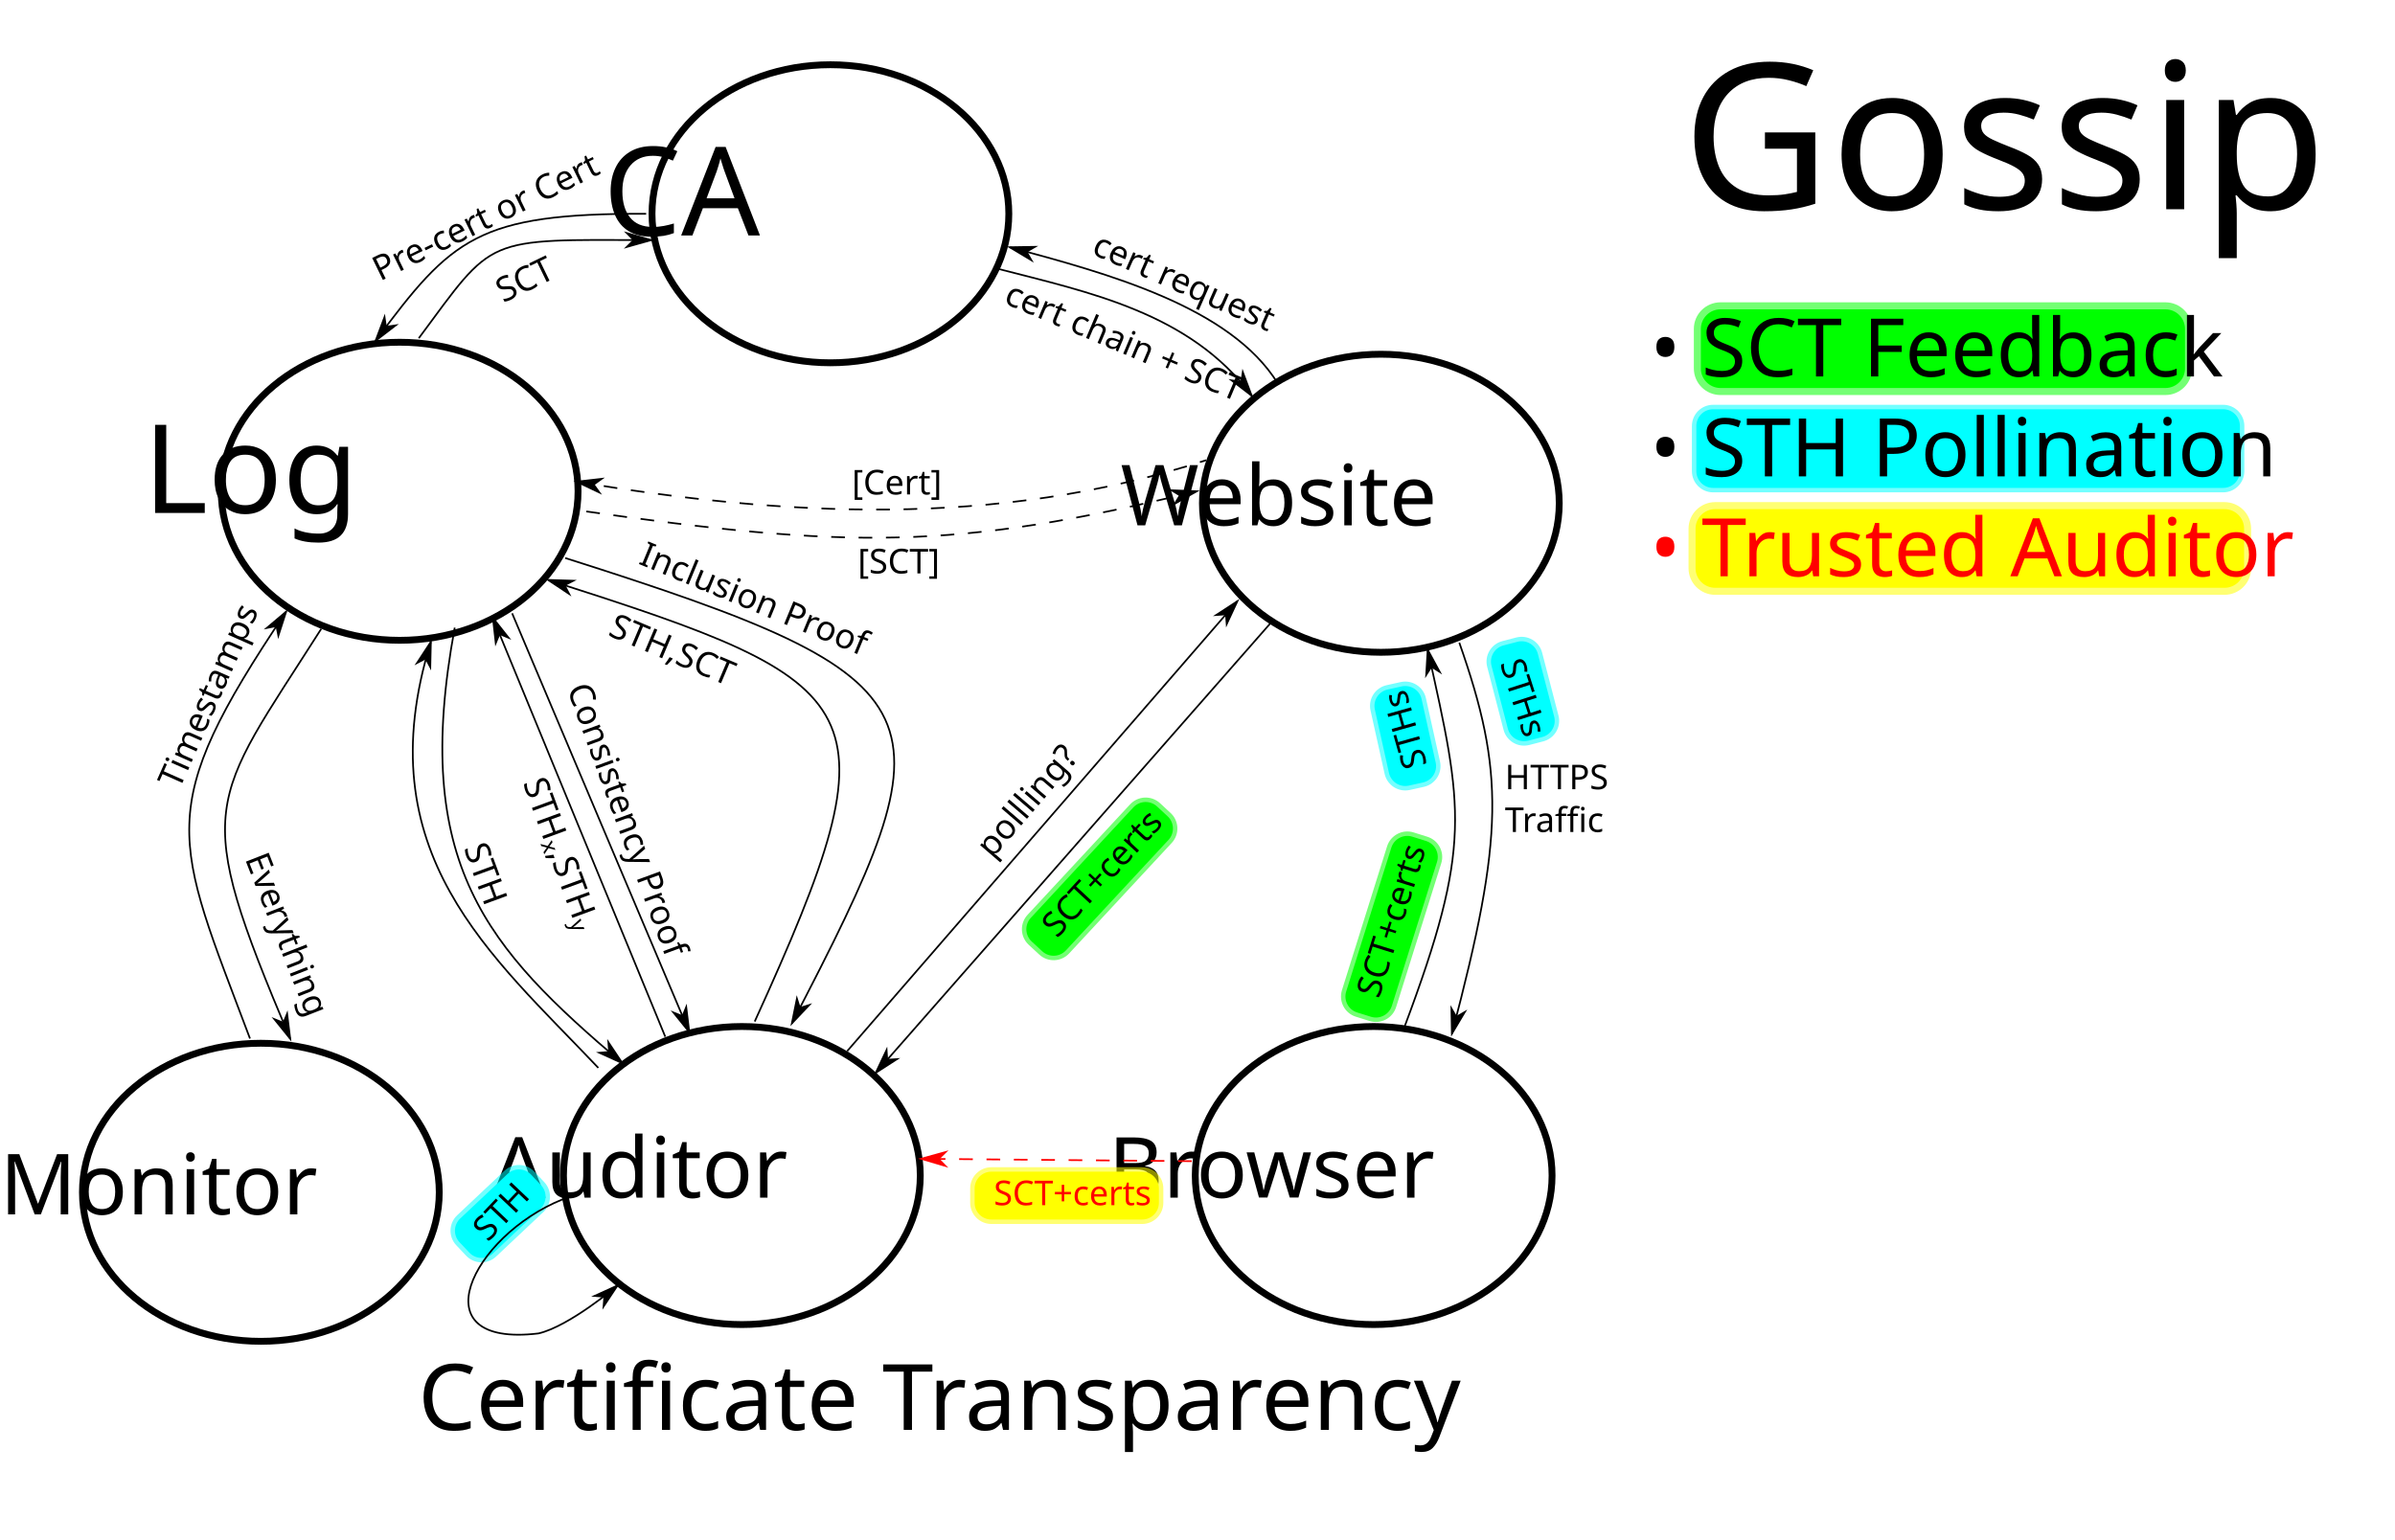
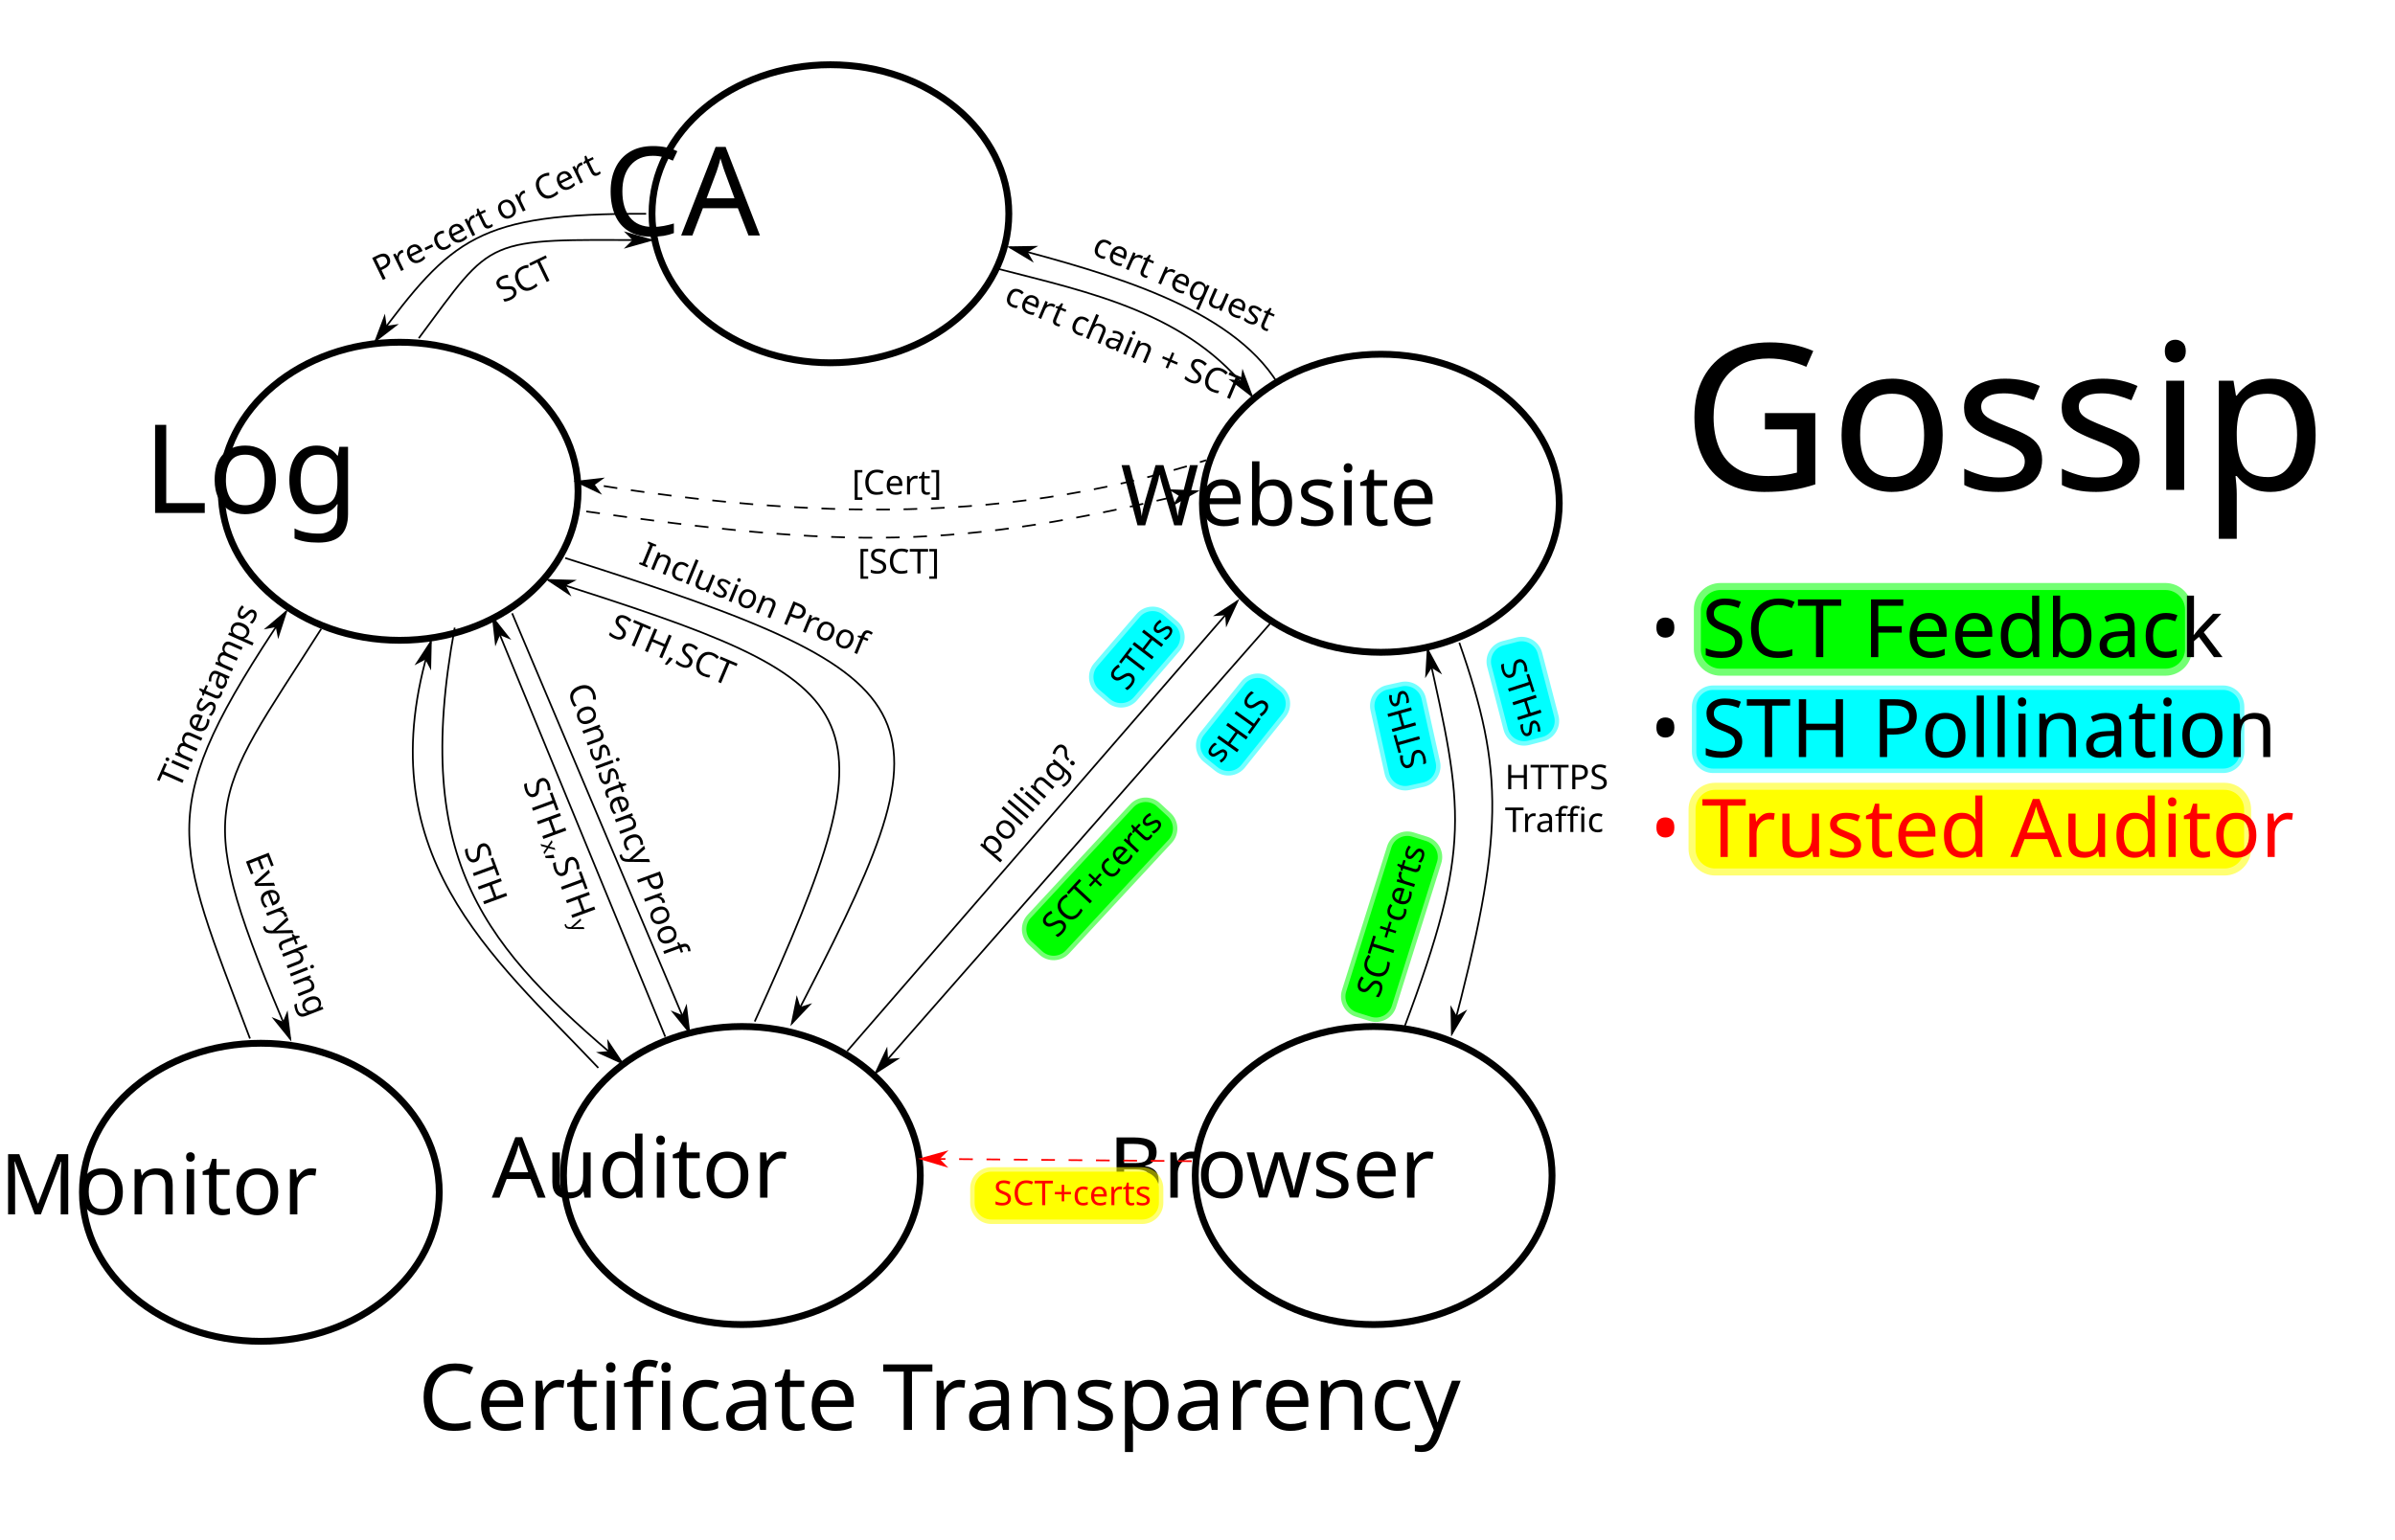
<svg xmlns="http://www.w3.org/2000/svg" xmlns:ns1="https://launchpad.net/jessyink" width="1400" height="900" viewBox="0 0 1400 900" id="svg2" version="1.1">
  <defs id="defs4">
    <marker orient="auto" refY="0" refX="0" id="marker4630" style="overflow:visible">
      <path id="path4632" d="M 0,0 5,-5 -12.5,0 5,5 0,0 Z" style="fill:#000000;fill-opacity:1;fill-rule:evenodd;stroke:#000000;stroke-width:1pt;stroke-opacity:1" transform="matrix(0.8,0,0,0.8,10,0)" />
    </marker>
    <marker orient="auto" refY="0" refX="0" id="marker4458" style="overflow:visible">
      <path id="path4460" d="M 0,0 5,-5 -12.5,0 5,5 0,0 Z" style="fill:#000000;fill-opacity:1;fill-rule:evenodd;stroke:#000000;stroke-width:1pt;stroke-opacity:1" transform="matrix(0.8,0,0,0.8,10,0)" />
    </marker>
    <marker style="overflow:visible" id="marker5396" refX="0" refY="0" orient="auto">
      <path transform="matrix(-0.8,0,0,-0.8,-10,0)" style="fill:#000000;fill-opacity:1;fill-rule:evenodd;stroke:#000000;stroke-width:1pt;stroke-opacity:1" d="M 0,0 5,-5 -12.5,0 5,5 0,0 Z" id="path5398" />
    </marker>
    <marker orient="auto" refY="0" refX="0" id="marker5134" style="overflow:visible">
      <path id="path5136" d="M 0,0 5,-5 -12.5,0 5,5 0,0 Z" style="fill:#000000;fill-opacity:1;fill-rule:evenodd;stroke:#000000;stroke-width:1pt;stroke-opacity:1" transform="matrix(-0.8,0,0,-0.8,-10,0)" />
    </marker>
    <marker orient="auto" refY="0" refX="0" id="marker4432" style="overflow:visible">
      <path id="path4434" d="M 0,0 5,-5 -12.5,0 5,5 0,0 Z" style="fill:#ff0000;fill-opacity:1;fill-rule:evenodd;stroke:#ff0000;stroke-width:1pt;stroke-opacity:1" transform="matrix(-0.8,0,0,-0.8,-10,0)" />
    </marker>
    <marker orient="auto" refY="0" refX="0" id="marker13492" style="overflow:visible">
      <path id="path13494" d="M 0,0 5,-5 -12.5,0 5,5 0,0 Z" style="fill:#000000;fill-opacity:1;fill-rule:evenodd;stroke:#000000;stroke-width:1pt;stroke-opacity:1" transform="matrix(0.8,0,0,0.8,10,0)" />
    </marker>
    <marker orient="auto" refY="0" refX="0" id="marker13434" style="overflow:visible">
      <path id="path13436" d="M 0,0 5,-5 -12.5,0 5,5 0,0 Z" style="fill:#000000;fill-opacity:1;fill-rule:evenodd;stroke:#000000;stroke-width:1pt;stroke-opacity:1" transform="matrix(0.8,0,0,0.8,10,0)" />
    </marker>
    <marker style="overflow:visible" id="marker11035" refX="0" refY="0" orient="auto">
      <path transform="matrix(0.8,0,0,0.8,10,0)" style="fill:#000000;fill-opacity:1;fill-rule:evenodd;stroke:#000000;stroke-width:1pt;stroke-opacity:1" d="M 0,0 5,-5 -12.5,0 5,5 0,0 Z" id="path11037" />
-     </marker>
-     <marker style="overflow:visible" id="marker10917" refX="0" refY="0" orient="auto">
-       <path transform="matrix(-0.8,0,0,-0.8,-10,0)" style="fill:#000000;fill-opacity:1;fill-rule:evenodd;stroke:#000000;stroke-width:1pt;stroke-opacity:1" d="M 0,0 5,-5 -12.5,0 5,5 0,0 Z" id="path10919" />
    </marker>
    <marker orient="auto" refY="0" refX="0" id="marker9071" style="overflow:visible">
      <path id="path9073" d="M 0,0 5,-5 -12.5,0 5,5 0,0 Z" style="fill:#000000;fill-opacity:1;fill-rule:evenodd;stroke:#000000;stroke-width:1pt;stroke-opacity:1" transform="matrix(-0.8,0,0,-0.8,-10,0)" />
    </marker>
    <marker orient="auto" refY="0" refX="0" id="Arrow1Lend" style="overflow:visible">
      <path id="path4292" d="M 0,0 5,-5 -12.5,0 5,5 0,0 Z" style="fill:#000000;fill-opacity:1;fill-rule:evenodd;stroke:#000000;stroke-width:1pt;stroke-opacity:1" transform="matrix(-0.8,0,0,-0.8,-10,0)" />
    </marker>
    <marker orient="auto" refY="0" refX="0" id="marker8909" style="overflow:visible">
      <path id="path8911" d="M 0,0 5,-5 -12.5,0 5,5 0,0 Z" style="fill:#000000;fill-opacity:1;fill-rule:evenodd;stroke:#000000;stroke-width:1pt;stroke-opacity:1" transform="matrix(0.8,0,0,0.8,10,0)" />
    </marker>
    <marker orient="auto" refY="0" refX="0" id="marker8629" style="overflow:visible">
      <path id="path8631" d="M 0,0 5,-5 -12.5,0 5,5 0,0 Z" style="fill:#000000;fill-opacity:1;fill-rule:evenodd;stroke:#000000;stroke-width:1pt;stroke-opacity:1" transform="matrix(0.8,0,0,0.8,10,0)" />
    </marker>
    <marker style="overflow:visible" id="marker8565" refX="0" refY="0" orient="auto">
      <path transform="matrix(0.8,0,0,0.8,10,0)" style="fill:#000000;fill-opacity:1;fill-rule:evenodd;stroke:#000000;stroke-width:1pt;stroke-opacity:1" d="M 0,0 5,-5 -12.5,0 5,5 0,0 Z" id="path8567" />
    </marker>
    <marker orient="auto" refY="0" refX="0" id="marker7327" style="overflow:visible">
      <path id="path7329" d="M 0,0 5,-5 -12.5,0 5,5 0,0 Z" style="fill:#000000;fill-opacity:1;fill-rule:evenodd;stroke:#000000;stroke-width:1pt;stroke-opacity:1" transform="matrix(0.8,0,0,0.8,10,0)" />
    </marker>
    <marker style="overflow:visible" id="marker4589" refX="0" refY="0" orient="auto">
      <path transform="matrix(0.8,0,0,0.8,10,0)" style="fill:#000000;fill-opacity:1;fill-rule:evenodd;stroke:#000000;stroke-width:1pt;stroke-opacity:1" d="M 0,0 5,-5 -12.5,0 5,5 0,0 Z" id="path4591" />
    </marker>
    <marker orient="auto" refY="0" refX="0" id="Arrow1Lstart" style="overflow:visible">
      <path id="path4289" d="M 0,0 5,-5 -12.5,0 5,5 0,0 Z" style="fill:#000000;fill-opacity:1;fill-rule:evenodd;stroke:#000000;stroke-width:1pt;stroke-opacity:1" transform="matrix(0.8,0,0,0.8,10,0)" />
    </marker>
    <marker style="overflow:visible" id="marker4589-8" refX="0" refY="0" orient="auto">
      <path transform="matrix(0.8,0,0,0.8,10,0)" style="fill:#000000;fill-opacity:1;fill-rule:evenodd;stroke:#000000;stroke-width:1pt;stroke-opacity:1" d="M 0,0 5,-5 -12.5,0 5,5 0,0 Z" id="path4591-3" />
    </marker>
    <marker style="overflow:visible" id="marker4589-8-7" refX="0" refY="0" orient="auto">
      <path transform="matrix(0.8,0,0,0.8,10,0)" style="fill:#000000;fill-opacity:1;fill-rule:evenodd;stroke:#000000;stroke-width:1pt;stroke-opacity:1" d="M 0,0 5,-5 -12.5,0 5,5 0,0 Z" id="path4591-3-7" />
    </marker>
    <marker style="overflow:visible" id="marker4589-8-1" refX="0" refY="0" orient="auto">
      <path transform="matrix(0.8,0,0,0.8,10,0)" style="fill:#000000;fill-opacity:1;fill-rule:evenodd;stroke:#000000;stroke-width:1pt;stroke-opacity:1" d="M 0,0 5,-5 -12.5,0 5,5 0,0 Z" id="path4591-3-3" />
    </marker>
    <marker style="overflow:visible" id="marker8565-5" refX="0" refY="0" orient="auto">
      <path transform="matrix(0.8,0,0,0.8,10,0)" style="fill:#000000;fill-opacity:1;fill-rule:evenodd;stroke:#000000;stroke-width:1pt;stroke-opacity:1" d="M 0,0 5,-5 -12.5,0 5,5 0,0 Z" id="path8567-5" />
    </marker>
    <marker orient="auto" refY="0" refX="0" id="marker8629-8" style="overflow:visible">
      <path id="path8631-3" d="M 0,0 5,-5 -12.5,0 5,5 0,0 Z" style="fill:#000000;fill-opacity:1;fill-rule:evenodd;stroke:#000000;stroke-width:1pt;stroke-opacity:1" transform="matrix(0.8,0,0,0.8,10,0)" />
    </marker>
  </defs>
  <g ns1:masterSlide="masterSlide" id="layer1" transform="translate(0,-152.3622)" style="display:inline">
    <g id="g11791">
      <g transform="translate(-278.3825,-5.595629)" id="g4180">
        <ellipse style="opacity:1;fill:none;fill-opacity:1;stroke:#000000;stroke-width:4;stroke-linecap:round;stroke-linejoin:miter;stroke-miterlimit:4;stroke-dasharray:none;stroke-dashoffset:0;stroke-opacity:1" id="path3374" cx="512" cy="445.219" rx="104.286" ry="87.143" />
        <text xml:space="preserve" style="font-style:normal;font-variant:normal;font-weight:normal;font-stretch:normal;font-size:72.197px;line-height:125%;font-family:'Linux Biolinum O';-inkscape-font-specification:'Linux Biolinum O';text-align:center;letter-spacing:0px;word-spacing:0px;text-anchor:middle;fill:#000000;fill-opacity:1;stroke:none;stroke-width:1px;stroke-linecap:butt;stroke-linejoin:miter;stroke-opacity:1" x="509.475" y="457.911" id="text3376">
          <tspan id="tspan3378" x="509.475" y="457.911">Log</tspan>
        </text>
      </g>
      <g transform="translate(-359.5191,404.3013)" id="g4180-8">
        <ellipse style="opacity:1;fill:none;fill-opacity:1;stroke:#000000;stroke-width:4;stroke-linecap:round;stroke-linejoin:miter;stroke-miterlimit:4;stroke-dasharray:none;stroke-dashoffset:0;stroke-opacity:1" id="path3374-1" cx="512" cy="445.219" rx="104.286" ry="87.143" />
        <text xml:space="preserve" style="font-style:normal;font-variant:normal;font-weight:normal;font-stretch:normal;font-size:49.298px;line-height:125%;font-family:'Linux Biolinum O';-inkscape-font-specification:'Linux Biolinum O';text-align:center;letter-spacing:0px;word-spacing:0px;text-anchor:middle;fill:#000000;fill-opacity:1;stroke:none;stroke-width:1px;stroke-linecap:butt;stroke-linejoin:miter;stroke-opacity:1" x="509.996" y="458.14" id="text3376-9">
          <tspan id="tspan3378-0" x="509.996" y="458.14">Monitor</tspan>
        </text>
      </g>
      <g transform="translate(-78.3388,394.509)" id="g4180-8-3">
        <ellipse style="opacity:1;fill:none;fill-opacity:1;stroke:#000000;stroke-width:4;stroke-linecap:round;stroke-linejoin:miter;stroke-miterlimit:4;stroke-dasharray:none;stroke-dashoffset:0;stroke-opacity:1" id="path3374-1-4" cx="512" cy="445.219" rx="104.286" ry="87.143" />
        <text xml:space="preserve" style="font-style:normal;font-variant:normal;font-weight:normal;font-stretch:normal;font-size:49.298px;line-height:125%;font-family:'Linux Biolinum O';-inkscape-font-specification:'Linux Biolinum O';text-align:center;letter-spacing:0px;word-spacing:0px;text-anchor:middle;fill:#000000;fill-opacity:1;stroke:none;stroke-width:1px;stroke-linecap:butt;stroke-linejoin:miter;stroke-opacity:1" x="509.996" y="458.14" id="text3376-9-3">
          <tspan id="tspan3378-0-9" x="509.996" y="458.14">Auditor</tspan>
        </text>
      </g>
      <g transform="translate(290.9727,394.509)" id="g4180-8-3-3">
        <ellipse style="opacity:1;fill:none;fill-opacity:1;stroke:#000000;stroke-width:4;stroke-linecap:round;stroke-linejoin:miter;stroke-miterlimit:4;stroke-dasharray:none;stroke-dashoffset:0;stroke-opacity:1" id="path3374-1-4-8" cx="512" cy="445.219" rx="104.286" ry="87.143" />
        <text xml:space="preserve" style="font-style:normal;font-variant:normal;font-weight:normal;font-stretch:normal;font-size:49.298px;line-height:125%;font-family:'Linux Biolinum O';-inkscape-font-specification:'Linux Biolinum O';text-align:center;letter-spacing:0px;word-spacing:0px;text-anchor:middle;fill:#000000;fill-opacity:1;stroke:none;stroke-width:1px;stroke-linecap:butt;stroke-linejoin:miter;stroke-opacity:1" x="509.996" y="458.14" id="text3376-9-3-0">
          <tspan id="tspan3378-0-9-3" x="509.996" y="458.14">Browser</tspan>
        </text>
      </g>
      <g transform="translate(295.1694,1.416084)" id="g4180-8-3-3-4">
        <ellipse style="opacity:1;fill:none;fill-opacity:1;stroke:#000000;stroke-width:4;stroke-linecap:round;stroke-linejoin:miter;stroke-miterlimit:4;stroke-dasharray:none;stroke-dashoffset:0;stroke-opacity:1" id="path3374-1-4-8-4" cx="512" cy="445.219" rx="104.286" ry="87.143" />
        <text xml:space="preserve" style="font-style:normal;font-variant:normal;font-weight:normal;font-stretch:normal;font-size:49.298px;line-height:125%;font-family:'Linux Biolinum O';-inkscape-font-specification:'Linux Biolinum O';text-align:center;letter-spacing:0px;word-spacing:0px;text-anchor:middle;fill:#000000;fill-opacity:1;stroke:none;stroke-width:1px;stroke-linecap:butt;stroke-linejoin:miter;stroke-opacity:1" x="509.996" y="458.14" id="text3376-9-3-0-5">
          <tspan id="tspan3378-0-9-3-4" x="509.996" y="458.14">Website</tspan>
        </text>
      </g>
      <path id="path4281" d="m 337.137,434.045 c 119.971,19.894 244.27,27.635 367.913,-12.59" style="fill:none;fill-rule:evenodd;stroke:#000000;stroke-width:1;stroke-linecap:butt;stroke-linejoin:miter;stroke-miterlimit:4;stroke-dasharray:8;stroke-dashoffset:0;stroke-opacity:1;marker-start:url(#marker4458)" />
      <path id="path4283" d="m 699.454,439.641 c -141.793,34.604 -203.784,33.588 -360.918,11.191" style="fill:none;fill-rule:evenodd;stroke:#000000;stroke-width:1;stroke-linecap:butt;stroke-linejoin:miter;stroke-miterlimit:4;stroke-dasharray:8;stroke-dashoffset:0;stroke-opacity:1;marker-start:url(#Arrow1Lstart)" />
      <path id="path4281-5" d="M 146.121,759.622 C 101.728,641.528 88.957,626.694 167.203,510.099" style="fill:none;fill-rule:evenodd;stroke:#000000;stroke-width:1px;stroke-linecap:butt;stroke-linejoin:miter;stroke-opacity:1;marker-end:url(#Arrow1Lend)" />
      <path id="path4281-5-4" d="M 187.755,520.101 C 122.233,623.199 111.13,621.6 169.598,759.67" style="fill:none;fill-rule:evenodd;stroke:#000000;stroke-width:1px;stroke-linecap:butt;stroke-linejoin:miter;stroke-opacity:1;marker-end:url(#marker9071)" />
      <path id="path4281-5-2" d="m 848.745,756.685 c 30.621,-115.951 30.734,-153.129 4.295,-228.54" style="fill:none;fill-rule:evenodd;stroke:#000000;stroke-width:1px;stroke-linecap:butt;stroke-linejoin:miter;stroke-opacity:1;marker-start:url(#marker4589-8-1)" />
      <path style="fill:none;fill-rule:evenodd;stroke:#000000;stroke-width:1px;stroke-linecap:butt;stroke-linejoin:miter;stroke-opacity:1;marker-start:url(#marker7327)" d="m 834.583,532.382 c 20.65,92.846 26.217,114.321 -13.623,220.523" id="path7325" />
      <path id="path8555" d="M 288.175,513.783 388.896,758.592" style="fill:none;fill-rule:evenodd;stroke:#000000;stroke-width:1px;stroke-linecap:butt;stroke-linejoin:miter;stroke-opacity:1;marker-start:url(#marker8629)" />
      <path id="path8557" d="M 402.885,755.794 299.366,510.985" style="fill:none;fill-rule:evenodd;stroke:#000000;stroke-width:1px;stroke-linecap:butt;stroke-linejoin:miter;stroke-opacity:1;marker-start:url(#marker8565)" />
      <text id="text8693" y="613.844" x="879.675" style="font-style:normal;font-variant:normal;font-weight:normal;font-stretch:normal;font-size:20px;line-height:125%;font-family:'Linux Biolinum O';-inkscape-font-specification:'Linux Biolinum O';text-align:start;letter-spacing:0px;word-spacing:0px;text-anchor:start;fill:#000000;fill-opacity:1;stroke:none;stroke-width:1px;stroke-linecap:butt;stroke-linejoin:miter;stroke-opacity:1" xml:space="preserve">
        <tspan y="613.844" x="879.675" id="tspan8695">HTTPS</tspan>
        <tspan id="tspan8697" y="638.844" x="879.675">Traffic</tspan>
        <tspan y="663.844" x="879.675" id="tspan5444" />
      </text>
      <text id="text8699" y="441.477" x="498.011" style="font-style:normal;font-variant:normal;font-weight:normal;font-stretch:normal;font-size:20px;line-height:125%;font-family:'Linux Biolinum O';-inkscape-font-specification:'Linux Biolinum O';text-align:start;letter-spacing:0px;word-spacing:0px;text-anchor:start;fill:#000000;fill-opacity:1;stroke:none;stroke-width:1px;stroke-linecap:butt;stroke-linejoin:miter;stroke-opacity:1" xml:space="preserve">
        <tspan y="441.477" x="498.011" id="tspan8701">[Cert]</tspan>
      </text>
      <text id="text8703" y="487.641" x="501.41" style="font-style:normal;font-variant:normal;font-weight:normal;font-stretch:normal;font-size:20px;line-height:125%;font-family:'Linux Biolinum O';-inkscape-font-specification:'Linux Biolinum O';text-align:start;letter-spacing:0px;word-spacing:0px;text-anchor:start;fill:#000000;fill-opacity:1;stroke:none;stroke-width:1px;stroke-linecap:butt;stroke-linejoin:miter;stroke-opacity:1" xml:space="preserve">
        <tspan y="487.641" x="501.41" id="tspan8705">[SCT]</tspan>
      </text>
      <text transform="matrix(0.4056687,-0.9140202,0.9140202,0.4056687,0,0)" id="text9327" y="344.981" x="-519.074" style="font-style:normal;font-variant:normal;font-weight:normal;font-stretch:normal;font-size:20px;line-height:125%;font-family:'Linux Biolinum O';-inkscape-font-specification:'Linux Biolinum O';text-align:start;letter-spacing:0px;word-spacing:0px;text-anchor:start;fill:#000000;fill-opacity:1;stroke:none;stroke-width:1px;stroke-linecap:butt;stroke-linejoin:miter;stroke-opacity:1" xml:space="preserve">
        <tspan y="344.981" x="-519.074" id="tspan9329">Timestamps</tspan>
      </text>
      <text transform="matrix(0.364715,0.9311192,-0.9311192,0.364715,0,0)" id="text9331" y="105.45" x="661.486" style="font-style:normal;font-variant:normal;font-weight:normal;font-stretch:normal;font-size:20px;line-height:125%;font-family:'Linux Biolinum O';-inkscape-font-specification:'Linux Biolinum O';text-align:start;letter-spacing:0px;word-spacing:0px;text-anchor:start;fill:#000000;fill-opacity:1;stroke:none;stroke-width:1px;stroke-linecap:butt;stroke-linejoin:miter;stroke-opacity:1" xml:space="preserve">
        <tspan id="tspan9339" y="105.45" x="661.486">Everything</tspan>
      </text>
      <path id="path8555-5" d="m 251.823,527.767 c -38.276,123.526 35.471,183.039 97.924,249.005" style="fill:none;fill-rule:evenodd;stroke:#000000;stroke-width:1px;stroke-linecap:butt;stroke-linejoin:miter;stroke-opacity:1;marker-start:url(#marker8629-8)" />
      <path id="path8557-8" d="M 363.735,773.974 C 284.812,706.921 240.208,657.812 265.812,519.373" style="fill:none;fill-rule:evenodd;stroke:#000000;stroke-width:1px;stroke-linecap:butt;stroke-linejoin:miter;stroke-opacity:1;marker-start:url(#marker8565-5)" />
      <text transform="matrix(0.3445554,0.938766,-0.938766,0.3445554,0,0)" id="text10857" y="-31.055" x="701.949" style="font-style:normal;font-variant:normal;font-weight:normal;font-stretch:normal;font-size:20px;line-height:125%;font-family:'Linux Biolinum O';-inkscape-font-specification:'Linux Biolinum O';text-align:start;letter-spacing:0px;word-spacing:0px;text-anchor:start;fill:#000000;fill-opacity:1;stroke:none;stroke-width:1px;stroke-linecap:butt;stroke-linejoin:miter;stroke-opacity:1" xml:space="preserve">
        <tspan y="-31.055" x="701.949" id="tspan10859">STH</tspan>
      </text>
      <text transform="matrix(0.3445554,0.938766,-0.938766,0.3445554,0,0)" id="text10857-3" y="-76.663" x="678.027" style="font-style:normal;font-variant:normal;font-weight:normal;font-stretch:normal;font-size:20px;line-height:125%;font-family:'Linux Biolinum O';-inkscape-font-specification:'Linux Biolinum O';text-align:start;letter-spacing:0px;word-spacing:0px;text-anchor:start;fill:#000000;fill-opacity:1;stroke:none;stroke-width:1px;stroke-linecap:butt;stroke-linejoin:miter;stroke-opacity:1" xml:space="preserve">
        <tspan y="-76.663" x="678.027" id="tspan10859-6">STH<tspan id="tspan10881" style="font-size:65%;baseline-shift:sub">x</tspan>,STH<tspan id="tspan10879" style="font-size:65%;baseline-shift:sub">y</tspan>
        </tspan>
      </text>
      <text transform="matrix(0.3445554,0.938766,-0.938766,0.3445554,0,0)" id="text10857-3-0" y="-119.847" x="635.098" style="font-style:normal;font-variant:normal;font-weight:normal;font-stretch:normal;font-size:20px;line-height:125%;font-family:'Linux Biolinum O';-inkscape-font-specification:'Linux Biolinum O';text-align:start;letter-spacing:0px;word-spacing:0px;text-anchor:start;fill:#000000;fill-opacity:1;stroke:none;stroke-width:1px;stroke-linecap:butt;stroke-linejoin:miter;stroke-opacity:1" xml:space="preserve">
        <tspan y="-119.847" x="635.098" id="tspan10859-6-5">Consistency Proof</tspan>
      </text>
      <path id="path10907" d="m 320.493,491.499 c 190.971,61.047 205.523,71.811 120.68,258.175" style="fill:none;fill-rule:evenodd;stroke:#000000;stroke-width:1px;stroke-linecap:butt;stroke-linejoin:miter;stroke-opacity:1;marker-start:url(#marker11035)" />
      <path id="path10909" d="M 462.935,750.663 C 558.163,567.393 557.066,550.604 330.385,478.64" style="fill:none;fill-rule:evenodd;stroke:#000000;stroke-width:1px;stroke-linecap:butt;stroke-linejoin:miter;stroke-opacity:1;marker-start:url(#marker8909)" />
      <text transform="matrix(0.9209104,0.3897743,-0.3897743,0.9209104,0,0)" id="text11609" y="343.913" x="530.886" style="font-style:normal;font-variant:normal;font-weight:normal;font-stretch:normal;font-size:20px;line-height:125%;font-family:'Linux Biolinum O';-inkscape-font-specification:'Linux Biolinum O';text-align:start;letter-spacing:0px;word-spacing:0px;text-anchor:start;fill:#000000;fill-opacity:1;stroke:none;stroke-width:1px;stroke-linecap:butt;stroke-linejoin:miter;stroke-opacity:1" xml:space="preserve">
        <tspan y="343.913" x="530.886" id="tspan11611">STH,SCT</tspan>
      </text>
      <text transform="matrix(0.9244006,0.3814231,-0.3814231,0.9244006,0,0)" id="text11609-8" y="303.24" x="528.382" style="font-style:normal;font-variant:normal;font-weight:normal;font-stretch:normal;font-size:20px;line-height:125%;font-family:'Linux Biolinum O';-inkscape-font-specification:'Linux Biolinum O';text-align:start;letter-spacing:0px;word-spacing:0px;text-anchor:start;fill:#000000;fill-opacity:1;stroke:none;stroke-width:1px;stroke-linecap:butt;stroke-linejoin:miter;stroke-opacity:1" xml:space="preserve">
        <tspan y="303.24" x="528.382" id="tspan11611-1">Inclusion Proof</tspan>
      </text>
      <g id="g3458" transform="translate(-26.57924,-167.8689)">
        <ellipse ry="87.143" rx="104.286" cy="445.219" cx="512" id="ellipse3460" style="opacity:1;fill:none;fill-opacity:1;stroke:#000000;stroke-width:4;stroke-linecap:round;stroke-linejoin:miter;stroke-miterlimit:4;stroke-dasharray:none;stroke-dashoffset:0;stroke-opacity:1" />
        <text id="text3462" y="457.911" x="509.475" style="font-style:normal;font-variant:normal;font-weight:normal;font-stretch:normal;font-size:72.197px;line-height:125%;font-family:'Linux Biolinum O';-inkscape-font-specification:'Linux Biolinum O';text-align:center;letter-spacing:0px;word-spacing:0px;text-anchor:middle;fill:#000000;fill-opacity:1;stroke:none;stroke-width:1px;stroke-linecap:butt;stroke-linejoin:miter;stroke-opacity:1" xml:space="preserve">
          <tspan y="457.911" x="509.475" id="tspan3464">CA</tspan>
        </text>
      </g>
      <path style="fill:none;fill-rule:evenodd;stroke:#000000;stroke-width:1px;stroke-linecap:butt;stroke-linejoin:miter;stroke-opacity:1;marker-start:url(#marker4589)" d="M 219.628,351.51 C 264.059,291.666 279.243,277.024 377.705,277.368" id="path3466" />
      <path id="path3468" d="m 380.503,292.756 c -98.462,-0.343 -91.264,-2.489 -135.694,57.355" style="fill:none;fill-rule:evenodd;stroke:#000000;stroke-width:1px;stroke-linecap:butt;stroke-linejoin:miter;stroke-opacity:1;marker-start:url(#marker4589)" />
      <text xml:space="preserve" style="font-style:normal;font-variant:normal;font-weight:normal;font-stretch:normal;font-size:20px;line-height:125%;font-family:'Linux Biolinum O';-inkscape-font-specification:'Linux Biolinum O';text-align:start;letter-spacing:0px;word-spacing:0px;text-anchor:start;fill:#000000;fill-opacity:1;stroke:none;stroke-width:1px;stroke-linecap:butt;stroke-linejoin:miter;stroke-opacity:1" x="60.441" y="382.211" id="text3470" transform="matrix(0.8985095,-0.4389541,0.4389541,0.8985095,0,0)">
        <tspan id="tspan3472" x="60.441" y="382.211">Pre-cert or Cert</tspan>
      </text>
      <text xml:space="preserve" style="font-style:normal;font-variant:normal;font-weight:normal;font-stretch:normal;font-size:20px;line-height:125%;font-family:'Linux Biolinum O';-inkscape-font-specification:'Linux Biolinum O';text-align:start;letter-spacing:0px;word-spacing:0px;text-anchor:start;fill:#000000;fill-opacity:1;stroke:none;stroke-width:1px;stroke-linecap:butt;stroke-linejoin:miter;stroke-opacity:1" x="120.755" y="424.955" id="text3474" transform="matrix(0.8996639,-0.4365831,0.4365831,0.8996639,0,0)">
        <tspan id="tspan3476" x="120.755" y="424.955">SCT</tspan>
      </text>
      <path style="fill:none;fill-rule:evenodd;stroke:#000000;stroke-width:1px;stroke-linecap:butt;stroke-linejoin:miter;stroke-opacity:1;marker-start:url(#marker4589)" d="m 590.339,296.952 c 57.18,15.343 129.022,34.803 156.678,79.738" id="path3478" />
      <path id="path3480" d="M 731.628,383.685 C 695.617,335.178 636.128,323.196 583.344,309.542" style="fill:none;fill-rule:evenodd;stroke:#000000;stroke-width:1px;stroke-linecap:butt;stroke-linejoin:miter;stroke-opacity:1;marker-start:url(#marker4630)" />
      <text transform="matrix(0.9151029,0.4032205,-0.4032205,0.9151029,0,0)" id="text3482" y="17.983" x="704.546" style="font-style:normal;font-variant:normal;font-weight:normal;font-stretch:normal;font-size:20px;line-height:125%;font-family:'Linux Biolinum O';-inkscape-font-specification:'Linux Biolinum O';text-align:start;letter-spacing:0px;word-spacing:0px;text-anchor:start;fill:#000000;fill-opacity:1;stroke:none;stroke-width:1px;stroke-linecap:butt;stroke-linejoin:miter;stroke-opacity:1" xml:space="preserve">
        <tspan y="17.983" x="704.546" id="tspan3484">cert request</tspan>
      </text>
      <text xml:space="preserve" style="font-style:normal;font-variant:normal;font-weight:normal;font-stretch:normal;font-size:20px;line-height:125%;font-family:'Linux Biolinum O';-inkscape-font-specification:'Linux Biolinum O';text-align:start;letter-spacing:0px;word-spacing:0px;text-anchor:start;fill:#000000;fill-opacity:1;stroke:none;stroke-width:1px;stroke-linecap:butt;stroke-linejoin:miter;stroke-opacity:1" x="668.202" y="74.767" id="text3486" transform="matrix(0.9208593,0.3898951,-0.3898951,0.9208593,0,0)">
        <tspan id="tspan3488" x="668.202" y="74.767">cert chain + SCT</tspan>
      </text>
    </g>
    <text transform="translate(0,284.3622)" id="text12989" y="704.133" x="244.345" style="font-style:normal;font-variant:normal;font-weight:normal;font-stretch:normal;font-size:53.681px;line-height:125%;font-family:'Linux Biolinum O';-inkscape-font-specification:'Linux Biolinum O';text-align:start;letter-spacing:0px;word-spacing:0px;text-anchor:start;display:inline;fill:#000000;fill-opacity:1;stroke:none;stroke-width:1px;stroke-linecap:butt;stroke-linejoin:miter;stroke-opacity:1" xml:space="preserve">
      <tspan y="704.133" x="244.345" id="tspan12991">Certificate Transparency</tspan>
    </text>
  </g>
  <g id="layer8" style="display:inline">
-     <text transform="translate(0,-152.3622)" xml:space="preserve" style="font-style:normal;font-variant:normal;font-weight:normal;font-stretch:normal;font-size:119.136px;line-height:125%;font-family:'Linux Biolinum O';-inkscape-font-specification:'Linux Biolinum O';text-align:start;letter-spacing:0px;word-spacing:0px;text-anchor:start;display:inline;fill:#000000;fill-opacity:1;stroke:none;stroke-width:1px;stroke-linecap:butt;stroke-linejoin:miter;stroke-opacity:1" x="983.209" y="274.702" id="text5313">
-       <tspan id="tspan5315" x="983.209" y="274.702">Gossip</tspan>
+     <text xml:space="preserve" style="font-style:normal;font-variant:normal;font-weight:normal;font-stretch:normal;font-size:119.136px;line-height:125%;font-family:'Linux Biolinum O';-inkscape-font-specification:'Linux Biolinum O';text-align:start;letter-spacing:0px;word-spacing:0px;text-anchor:start;display:inline;fill:#000000;fill-opacity:1;stroke:none;stroke-width:1px;stroke-linecap:butt;stroke-linejoin:miter;stroke-opacity:1" x="983.209" y="286.461" id="text5313">
+       <tspan id="tspan5315" x="983.209" y="286.461">Gossip</tspan>
    </text>
  </g>
  <g style="display:inline" id="layer2" transform="translate(0,132)">
    <g id="g4971">
      <path id="path13208" d="M 495.213,482.623 723.235,219.628" style="fill:none;fill-rule:evenodd;stroke:#000000;stroke-width:1px;stroke-linecap:butt;stroke-linejoin:miter;stroke-opacity:1;marker-end:url(#marker5396)" />
      <path id="path13210" d="M 742.82,232.219 512,495.213" style="fill:none;fill-rule:evenodd;stroke:#000000;stroke-width:1px;stroke-linecap:butt;stroke-linejoin:miter;stroke-opacity:1;marker-end:url(#marker5134)" />
      <g transform="matrix(0.299323,-0.9541519,0.9541519,0.299323,190.8511,1188.803)" id="g4359">
        <rect style="opacity:1;fill:#00ff00;fill-opacity:1;stroke:#00ff00;stroke-width:5.2;stroke-linecap:round;stroke-linejoin:miter;stroke-miterlimit:4;stroke-dasharray:none;stroke-dashoffset:0;stroke-opacity:0.547" id="rect4357" width="107.716" height="27.978" x="875.716" y="346.929" rx="9.792" ry="9.792" />
        <text xml:space="preserve" style="font-style:normal;font-variant:normal;font-weight:normal;font-stretch:normal;font-size:20px;line-height:125%;font-family:'Linux Biolinum O';-inkscape-font-specification:'Linux Biolinum O';text-align:start;letter-spacing:0px;word-spacing:0px;text-anchor:start;fill:#000000;fill-opacity:1;stroke:none;stroke-width:1px;stroke-linecap:butt;stroke-linejoin:miter;stroke-opacity:1" x="886.907" y="366.514" id="text4353">
          <tspan id="tspan4355" x="886.907" y="366.514">SCT+certs</tspan>
        </text>
      </g>
      <g id="g4364" transform="matrix(0.6802104,-0.7330169,0.7330169,0.6802104,-254.0669,817.7948)">
        <rect ry="9.792" rx="9.792" y="346.929" x="875.716" height="27.978" width="107.716" id="rect4366" style="opacity:1;fill:#00ff00;fill-opacity:1;stroke:#00ff00;stroke-width:5.2;stroke-linecap:round;stroke-linejoin:miter;stroke-miterlimit:4;stroke-dasharray:none;stroke-dashoffset:0;stroke-opacity:0.547" />
        <text id="text4368" y="366.514" x="886.907" style="font-style:normal;font-variant:normal;font-weight:normal;font-stretch:normal;font-size:20px;line-height:125%;font-family:'Linux Biolinum O';-inkscape-font-specification:'Linux Biolinum O';text-align:start;letter-spacing:0px;word-spacing:0px;text-anchor:start;fill:#000000;fill-opacity:1;stroke:none;stroke-width:1px;stroke-linecap:butt;stroke-linejoin:miter;stroke-opacity:1" xml:space="preserve">
          <tspan y="366.514" x="886.907" id="tspan4370">SCT+certs</tspan>
        </text>
      </g>
      <text transform="matrix(0.6519736,-0.7582417,0.7582417,0.6519736,0,0)" id="text4392" y="681.262" x="97.231" style="font-style:normal;font-variant:normal;font-weight:normal;font-stretch:normal;font-size:20px;line-height:125%;font-family:'Linux Biolinum O';-inkscape-font-specification:'Linux Biolinum O';text-align:start;letter-spacing:0px;word-spacing:0px;text-anchor:start;fill:#000000;fill-opacity:1;stroke:none;stroke-width:1px;stroke-linecap:butt;stroke-linejoin:miter;stroke-opacity:1" xml:space="preserve">
        <tspan id="tspan4396" y="681.262" x="97.231">pollling?</tspan>
      </text>
    </g>
-     <g id="g5439" transform="translate(3.103516,-5.3405762e-5)">
+     <g id="g5439" transform="translate(3.103516,164.1212)">
      <rect ry="11.423" rx="11.483" y="48.876" x="991.144" height="46" width="283.007" id="rect4357-6" style="display:inline;opacity:1;fill:#00ff00;fill-opacity:1;stroke:#00ff00;stroke-width:8.211;stroke-linecap:round;stroke-linejoin:miter;stroke-miterlimit:4;stroke-dasharray:none;stroke-dashoffset:0;stroke-opacity:0.547" />
      <text id="text5319" y="88.119" x="961.509" style="font-style:normal;font-variant:normal;font-weight:normal;font-stretch:normal;font-size:47.284px;line-height:125%;font-family:'Linux Biolinum O';-inkscape-font-specification:'Linux Biolinum O';text-align:start;letter-spacing:0px;word-spacing:0px;text-anchor:start;fill:#000000;fill-opacity:1;stroke:none;stroke-width:1px;stroke-linecap:butt;stroke-linejoin:miter;stroke-opacity:1" xml:space="preserve">
        <tspan y="88.119" x="961.509" id="tspan5321">• SCT Feedback</tspan>
      </text>
    </g>
  </g>
  <g id="layer7" style="display:inline">
    <g style="display:inline" transform="matrix(-0.2441068,-0.9697484,0.9697484,-0.2441068,338.0854,859.3556)" id="g4387-5">
      <rect transform="matrix(0.999609,0.02796286,-0.02796286,0.999609,0,0)" style="display:inline;opacity:1;fill:#00ffff;fill-opacity:1;stroke:#00ffff;stroke-width:5.2;stroke-linecap:round;stroke-linejoin:miter;stroke-miterlimit:4;stroke-dasharray:none;stroke-dashoffset:0;stroke-opacity:0.547" id="rect4366-7-5" width="57.548" height="27.978" x="285.166" y="550.919" rx="9.792" ry="9.792" />
      <text xml:space="preserve" style="font-style:normal;font-variant:normal;font-weight:normal;font-stretch:normal;font-size:20px;line-height:125%;font-family:'Linux Biolinum O';-inkscape-font-specification:'Linux Biolinum O';text-align:start;letter-spacing:0px;word-spacing:0px;text-anchor:start;fill:#000000;fill-opacity:1;stroke:none;stroke-width:1px;stroke-linecap:butt;stroke-linejoin:miter;stroke-opacity:1" x="261.859" y="589.472" id="text14350-8" transform="matrix(0.9995955,-0.02843926,0.02843926,0.9995955,0,0)">
        <tspan id="tspan14352-5" x="261.859" y="589.472">STHs</tspan>
      </text>
    </g>
    <g id="g5302" transform="matrix(0.278493,0.9604383,-0.9604383,0.278493,1357.964,-41.75487)" style="display:inline">
      <rect ry="9.792" rx="9.792" y="550.919" x="285.166" height="27.978" width="57.548" id="rect5304" style="display:inline;opacity:1;fill:#00ffff;fill-opacity:1;stroke:#00ffff;stroke-width:5.2;stroke-linecap:round;stroke-linejoin:miter;stroke-miterlimit:4;stroke-dasharray:none;stroke-dashoffset:0;stroke-opacity:0.547" transform="matrix(0.999609,0.02796286,-0.02796286,0.999609,0,0)" />
      <text transform="matrix(0.9995955,-0.02843926,0.02843926,0.9995955,0,0)" id="text5306" y="589.472" x="261.859" style="font-style:normal;font-variant:normal;font-weight:normal;font-stretch:normal;font-size:20px;line-height:125%;font-family:'Linux Biolinum O';-inkscape-font-specification:'Linux Biolinum O';text-align:start;letter-spacing:0px;word-spacing:0px;text-anchor:start;fill:#000000;fill-opacity:1;stroke:none;stroke-width:1px;stroke-linecap:butt;stroke-linejoin:miter;stroke-opacity:1" xml:space="preserve">
        <tspan y="589.472" x="261.859" id="tspan5308">STHs</tspan>
      </text>
    </g>
-     <g id="g5434" transform="translate(3.103516,-4.43725)">
+     <g id="g5434" transform="translate(3.103516,159.684)">
      <rect style="display:inline;opacity:1;fill:#00ffff;fill-opacity:1;stroke:#00ffff;stroke-width:5.2;stroke-linecap:round;stroke-linejoin:miter;stroke-miterlimit:4;stroke-dasharray:none;stroke-dashoffset:0;stroke-opacity:0.547" id="rect5304-6" width="317.73" height="46" x="988.499" y="243.727" rx="9.792" ry="9.792" />
      <text id="text5319-7" y="282.969" x="961.509" style="font-style:normal;font-variant:normal;font-weight:normal;font-stretch:normal;font-size:47.284px;line-height:125%;font-family:'Linux Biolinum O';-inkscape-font-specification:'Linux Biolinum O';text-align:start;letter-spacing:0px;word-spacing:0px;text-anchor:start;display:inline;fill:#000000;fill-opacity:1;stroke:none;stroke-width:1px;stroke-linecap:butt;stroke-linejoin:miter;stroke-opacity:1" xml:space="preserve">
        <tspan y="282.969" x="961.509" id="tspan5321-3">• STH Pollination</tspan>
+       </text>
+     </g>
+     <g id="g3505" transform="matrix(0.6311838,-0.7756333,0.7756333,0.6311838,31.63557,253.417)" style="display:inline">
+       <rect ry="9.792" rx="9.792" y="550.919" x="285.166" height="27.978" width="57.548" id="rect3507" style="display:inline;opacity:1;fill:#00ffff;fill-opacity:1;stroke:#00ffff;stroke-width:5.2;stroke-linecap:round;stroke-linejoin:miter;stroke-miterlimit:4;stroke-dasharray:none;stroke-dashoffset:0;stroke-opacity:0.547" transform="matrix(0.999609,0.02796286,-0.02796286,0.999609,0,0)" />
+       <text transform="matrix(0.9995955,-0.02843926,0.02843926,0.9995955,0,0)" id="text3509" y="589.472" x="261.859" style="font-style:normal;font-variant:normal;font-weight:normal;font-stretch:normal;font-size:20px;line-height:125%;font-family:'Linux Biolinum O';-inkscape-font-specification:'Linux Biolinum O';text-align:start;letter-spacing:0px;word-spacing:0px;text-anchor:start;fill:#000000;fill-opacity:1;stroke:none;stroke-width:1px;stroke-linecap:butt;stroke-linejoin:miter;stroke-opacity:1" xml:space="preserve">
+         <tspan y="589.472" x="261.859" id="tspan3511">STHs</tspan>
+       </text>
+     </g>
+     <g style="display:inline" transform="matrix(-0.6031563,0.797623,-0.797623,-0.6031563,1363.792,531.8274)" id="g3513">
+       <rect transform="matrix(0.999609,0.02796286,-0.02796286,0.999609,0,0)" style="display:inline;opacity:1;fill:#00ffff;fill-opacity:1;stroke:#00ffff;stroke-width:5.2;stroke-linecap:round;stroke-linejoin:miter;stroke-miterlimit:4;stroke-dasharray:none;stroke-dashoffset:0;stroke-opacity:0.547" id="rect3515" width="57.548" height="27.978" x="285.166" y="550.919" rx="9.792" ry="9.792" />
+       <text xml:space="preserve" style="font-style:normal;font-variant:normal;font-weight:normal;font-stretch:normal;font-size:20px;line-height:125%;font-family:'Linux Biolinum O';-inkscape-font-specification:'Linux Biolinum O';text-align:start;letter-spacing:0px;word-spacing:0px;text-anchor:start;fill:#000000;fill-opacity:1;stroke:none;stroke-width:1px;stroke-linecap:butt;stroke-linejoin:miter;stroke-opacity:1" x="261.859" y="589.472" id="text3517" transform="matrix(0.9995955,-0.02843926,0.02843926,0.9995955,0,0)">
+         <tspan id="tspan3519" x="261.859" y="589.472">STHs</tspan>
      </text>
    </g>
  </g>
  <g id="layer4" style="display:inline">
    <g transform="translate(0,132)" style="display:inline" id="g4946">
      <g id="g4646" transform="translate(-306,206.1818)">
        <rect ry="9.792" rx="9.792" y="346.929" x="875.716" height="27.978" width="107.716" id="rect4648" style="opacity:1;fill:#ffff00;fill-opacity:1;stroke:#ffff00;stroke-width:5.2;stroke-linecap:round;stroke-linejoin:miter;stroke-miterlimit:4;stroke-dasharray:none;stroke-dashoffset:0;stroke-opacity:0.547" />
        <text id="text4650" y="366.514" x="886.907" style="font-style:normal;font-variant:normal;font-weight:normal;font-stretch:normal;font-size:20px;line-height:125%;font-family:'Linux Biolinum O';-inkscape-font-specification:'Linux Biolinum O';text-align:start;letter-spacing:0px;word-spacing:0px;text-anchor:start;fill:#ff0000;fill-opacity:1;stroke:none;stroke-width:1px;stroke-linecap:butt;stroke-linejoin:miter;stroke-opacity:1" xml:space="preserve">
          <tspan y="366.514" x="886.907" id="tspan4652">SCT+certs</tspan>
        </text>
      </g>
      <path id="path4400" d="M 696.656,546.973 538.579,545.574" style="fill:none;fill-rule:evenodd;stroke:#ff0000;stroke-width:1;stroke-linecap:butt;stroke-linejoin:miter;stroke-miterlimit:4;stroke-dasharray:8, 8;stroke-dashoffset:0;stroke-opacity:1;marker-end:url(#marker4432)" />
    </g>
-     <g id="g5429" transform="translate(0,-1.1444092e-5)">
+     <g id="g5429" transform="translate(0,164.1212)">
      <rect ry="11.423" rx="11.483" y="297.704" x="991.144" height="46" width="320.643" id="rect4357-6-0" style="display:inline;opacity:1;fill:#ffff00;fill-opacity:1;stroke:#ffff00;stroke-width:8.211;stroke-linecap:round;stroke-linejoin:miter;stroke-miterlimit:4;stroke-dasharray:none;stroke-dashoffset:0;stroke-opacity:0.547" />
      <text id="text5319-7-8" y="336.969" x="964.612" style="font-style:normal;font-variant:normal;font-weight:normal;font-stretch:normal;font-size:47.284px;line-height:125%;font-family:'Linux Biolinum O';-inkscape-font-specification:'Linux Biolinum O';text-align:start;letter-spacing:0px;word-spacing:0px;text-anchor:start;display:inline;fill:#ff0000;fill-opacity:1;stroke:none;stroke-width:1px;stroke-linecap:butt;stroke-linejoin:miter;stroke-opacity:1" xml:space="preserve">
        <tspan style="fill:#ff0000" y="336.969" x="964.612" id="tspan5321-3-9">• Trusted Auditor</tspan>
      </text>
    </g>
  </g>
-   <g id="layer5" style="display:inline">
-     <g transform="translate(0,132)" style="display:inline" id="g5262">
-       <g transform="matrix(0.7083069,-0.7059047,0.7059047,0.7083069,-323.4776,381.847)" id="g4387">
-         <rect transform="matrix(0.999609,0.02796286,-0.02796286,0.999609,0,0)" style="display:inline;opacity:1;fill:#00ffff;fill-opacity:1;stroke:#00ffff;stroke-width:5.2;stroke-linecap:round;stroke-linejoin:miter;stroke-miterlimit:4;stroke-dasharray:none;stroke-dashoffset:0;stroke-opacity:0.547" id="rect4366-7" width="57.548" height="27.978" x="285.166" y="550.919" rx="9.792" ry="9.792" />
-         <text xml:space="preserve" style="font-style:normal;font-variant:normal;font-weight:normal;font-stretch:normal;font-size:20px;line-height:125%;font-family:'Linux Biolinum O';-inkscape-font-specification:'Linux Biolinum O';text-align:start;letter-spacing:0px;word-spacing:0px;text-anchor:start;fill:#000000;fill-opacity:1;stroke:none;stroke-width:1px;stroke-linecap:butt;stroke-linejoin:miter;stroke-opacity:1" x="264.327" y="588.09" id="text14350" transform="matrix(0.9995955,-0.02843926,0.02843926,0.9995955,0,0)">
-           <tspan id="tspan14352" x="264.327" y="588.09">STH</tspan>
-         </text>
-       </g>
-       <path id="path13322" d="m 328.743,569.355 c -52.961,21.337 -84.869,86.821 -13.989,78.339 18.273,-4.231 46.164,-27.978 46.164,-27.978" style="fill:none;fill-rule:evenodd;stroke:#000000;stroke-width:1px;stroke-linecap:butt;stroke-linejoin:miter;stroke-opacity:1;marker-end:url(#marker10917)" />
-     </g>
-   </g>
</svg>
